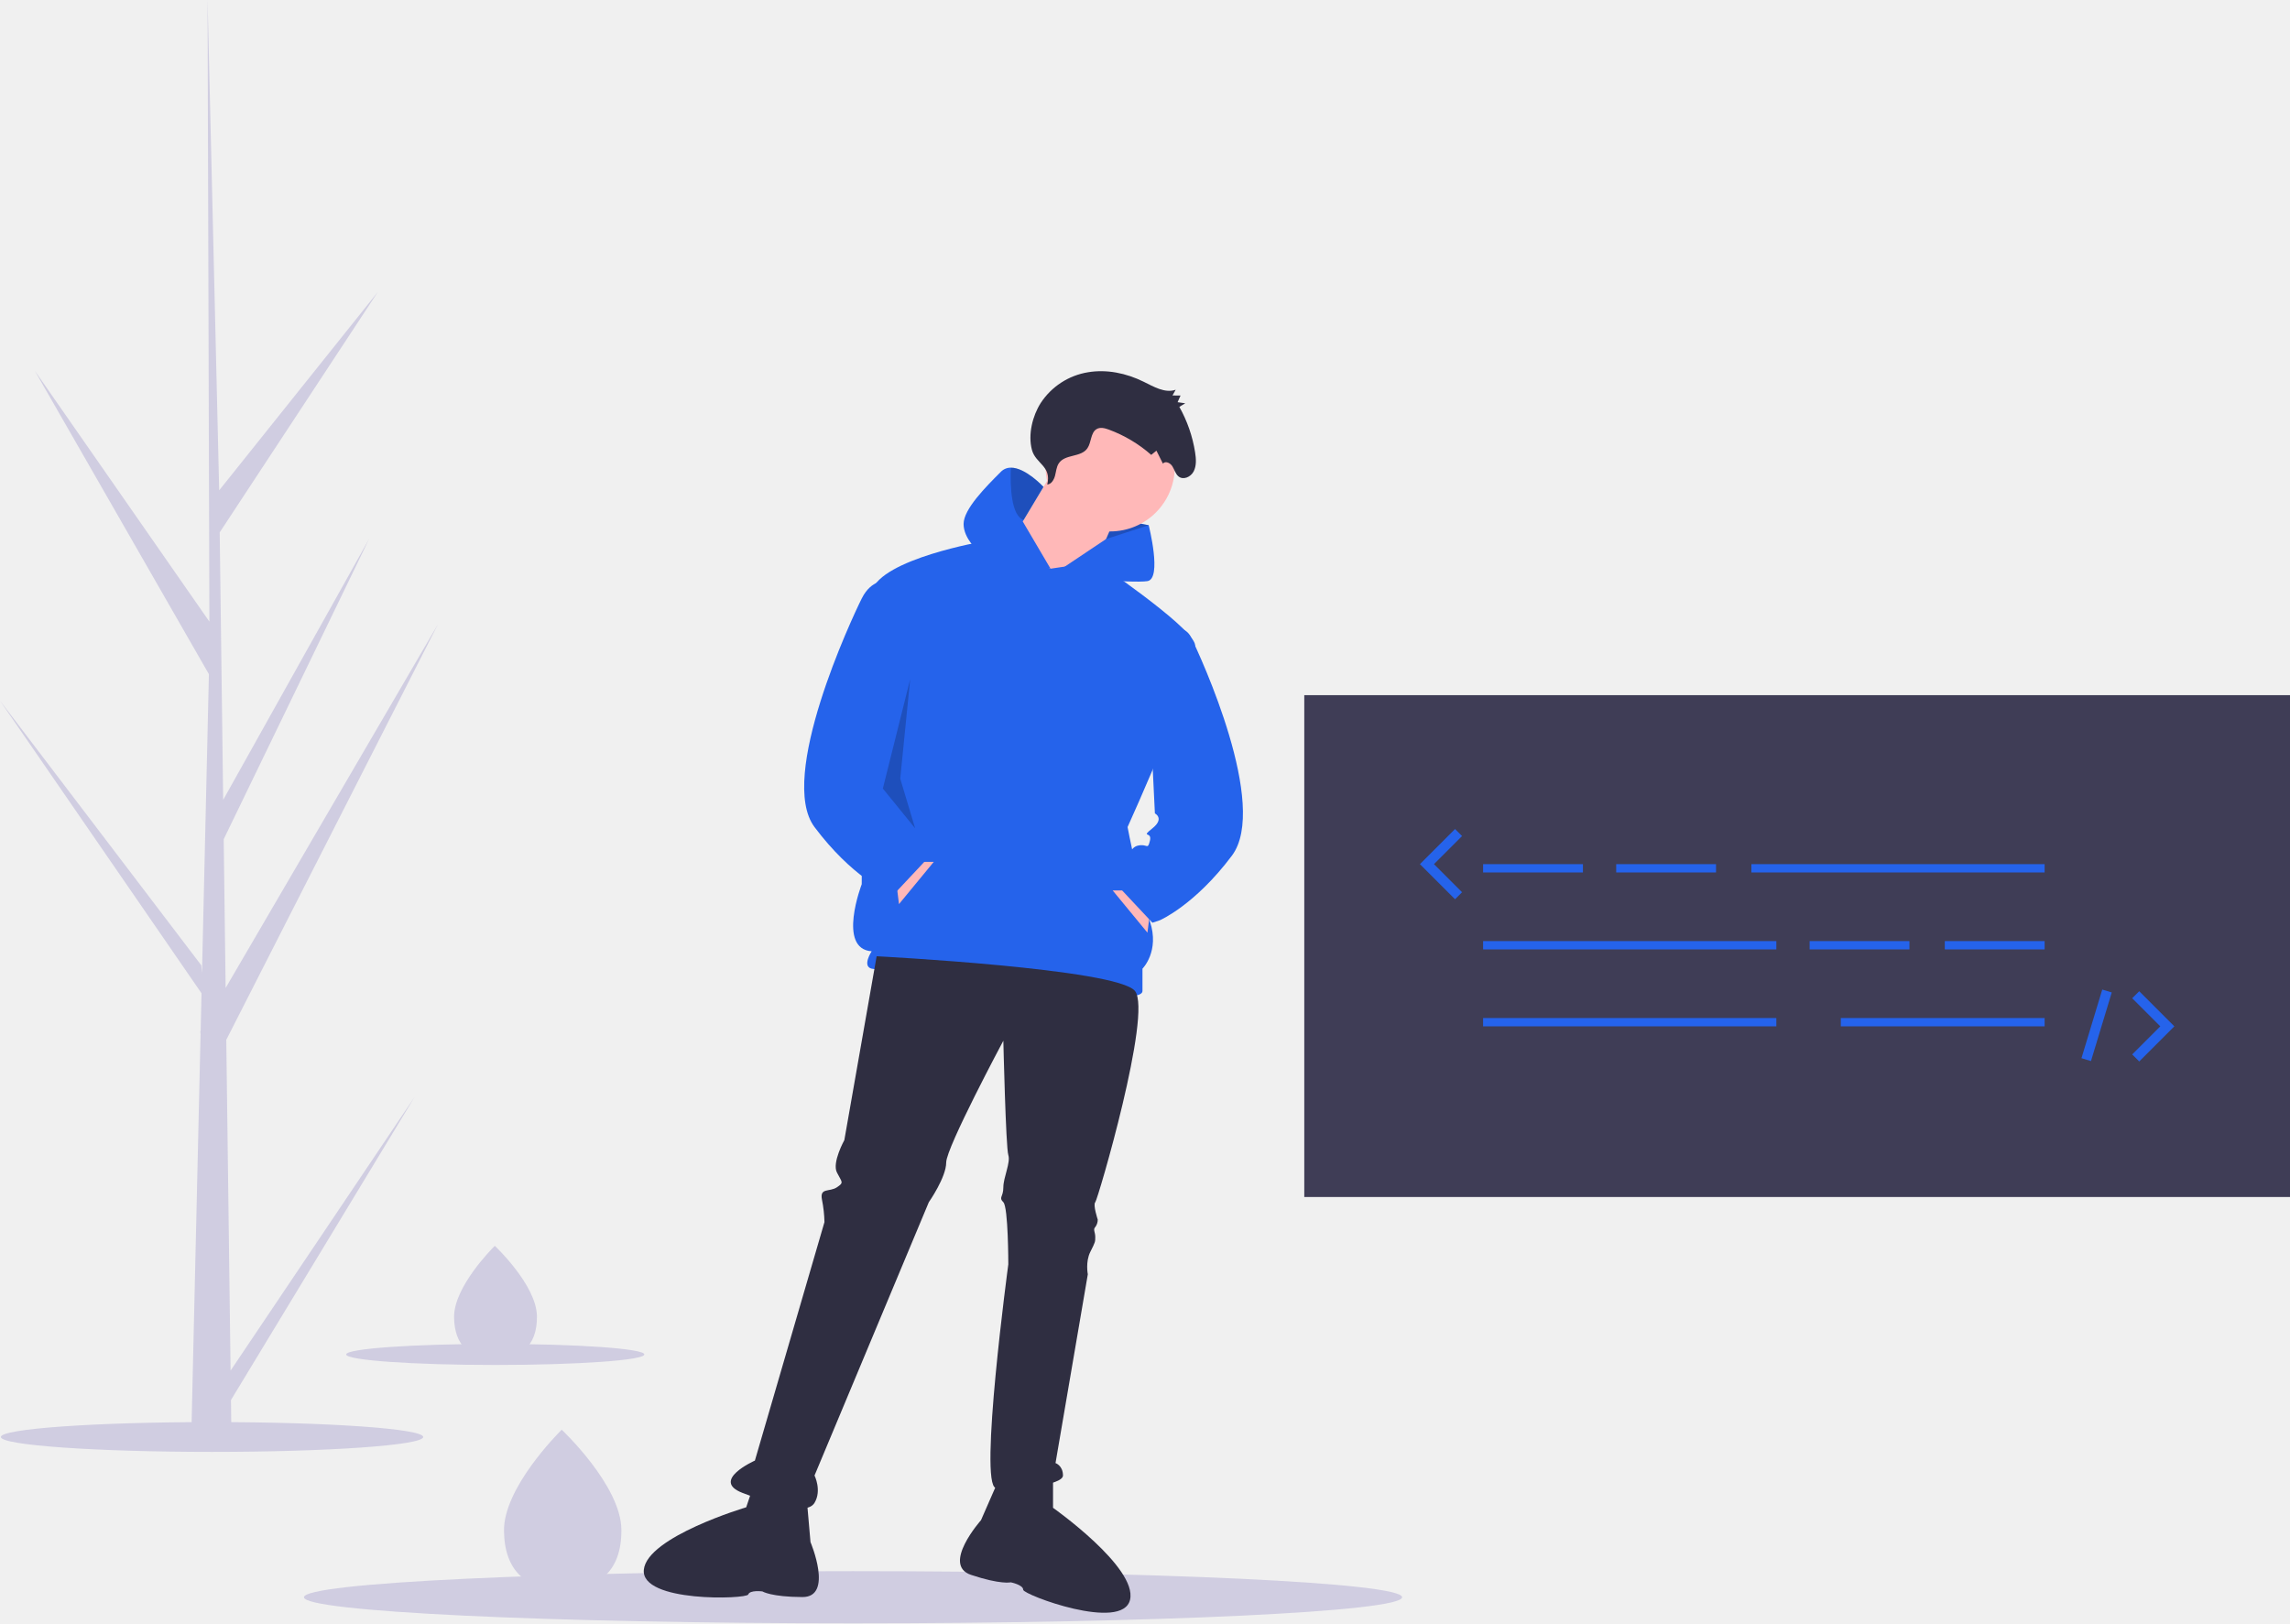
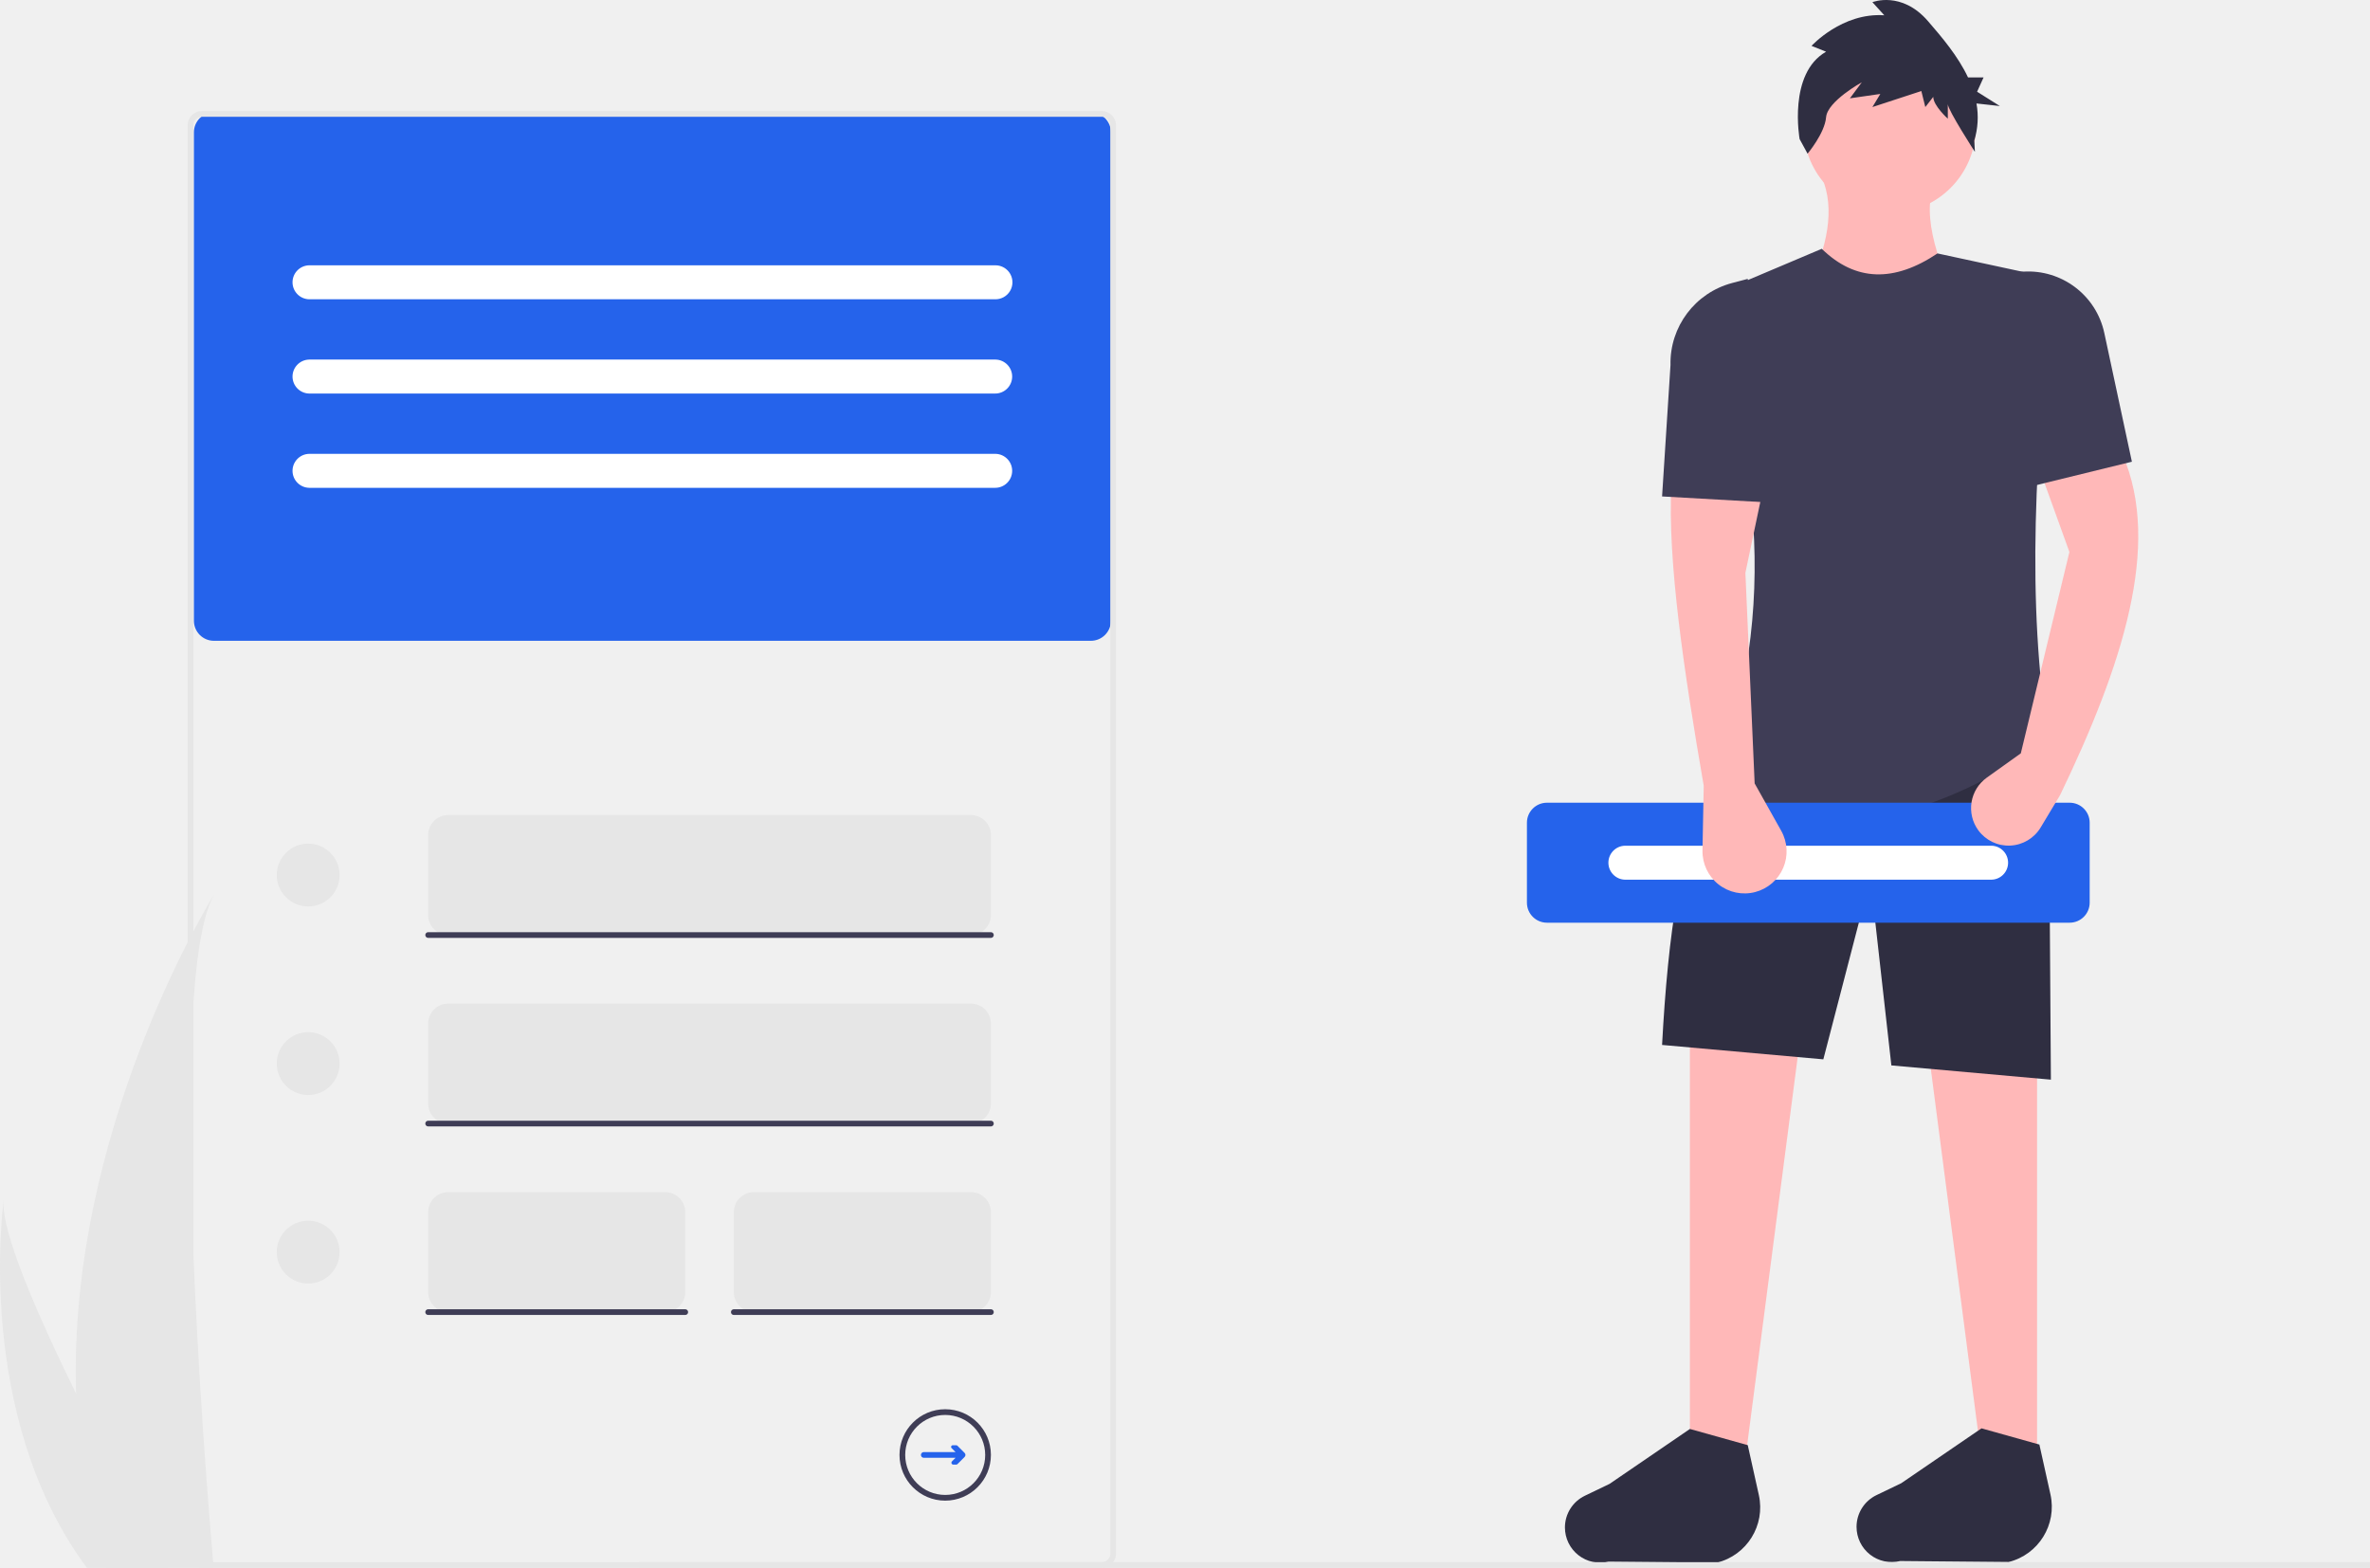
- <svg xmlns="http://www.w3.org/2000/svg" id="e4bbe722-77af-4dff-9d23-13f94132c30a" data-name="Layer 1" width="921.72" height="653.41" viewBox="0 0 921.72 653.41">
-   <ellipse cx="85.344" cy="578.41" rx="85" ry="6" fill="#d0cde1" />
-   <ellipse cx="343.344" cy="642.91" rx="221" ry="10.5" fill="#d0cde1" />
-   <polygon points="458.344 218.41 462.344 211.41 442.344 207.41 440.344 217.41 443.344 225.41 458.344 218.41" fill="#2563eb" />
-   <polygon points="458.344 218.41 462.344 211.41 442.344 207.41 440.344 217.41 443.344 225.41 458.344 218.41" opacity="0.2" />
-   <circle cx="446.844" cy="187.91" r="26" fill="#ffb8b8" />
-   <polygon points="424.844 187.91 403.844 222.91 434.844 240.91 450.844 203.91 424.844 187.91" fill="#ffb8b8" />
-   <path d="M561.984,352.205l-27-11s-41,7-45,20-4,118-4,118-10,26,4,27c0,0-4,6,0,7s45,0,61,5,48,9,48,4v-9s7-7,3-19-9-38-9-38,30-66,27-74-39.627-32.738-39.627-32.738Z" transform="translate(-139.1401 -123.2952)" fill="#2563eb" />
-   <polygon points="360.844 355.91 361.844 363.91 375.844 346.91 370.844 346.91 360.844 355.91" fill="#ffb8b8" />
-   <path d="M561.984,352.205l-29-7s-6-5-6-11,9-15,15-21a5.535,5.535,0,0,1,4.02-1.67c5.94-.05,13.14,7.74,13.14,7.74l-7.99,13.33-.36.59Z" transform="translate(-139.1401 -123.2952)" fill="#2563eb" />
-   <path d="M584.337,340.263l17.147-5.559s5.5,21.5-.5,22.5-39-2-39-2Z" transform="translate(-139.1401 -123.2952)" fill="#2563eb" />
-   <path d="M491.984,508.205l-13,74s-5,9-3,13,3,4,0,6-7,0-6,5a51.043,51.043,0,0,1,1,9l-28,96s-18,8-5,13,26,9,29,4,0-11,0-11l46-110s7-10,7-16,23-49,23-49,1,43,2,46-2,9-2,13-2,4,0,6,2,25,2,25-12,89-5,90,27-1,27-5-3-5-3-5l13-76s-1-5,1-9,2-4,2-6-1-3,0-4a4.938,4.938,0,0,0,1-3s-2-6-1-7,23-76,16-85S491.984,508.205,491.984,508.205Z" transform="translate(-139.1401 -123.2952)" fill="#2f2e41" />
-   <path d="M540.984,719.205l-7,16s-16,18-4,22,16,3,16,3,5,1,5,3,40,17,43,4-31-37-31-37v-12Z" transform="translate(-139.1401 -123.2952)" fill="#2f2e41" />
-   <path d="M463.849,726.611l1.514,17.398s9.402,22.172-3.247,22.124-16.119-2.276-16.119-2.276-5.057-.652-5.697,1.243S396.964,768.412,398.28,755.136s41.207-25.14,41.207-25.14L443.325,718.626Z" transform="translate(-139.1401 -123.2952)" fill="#2f2e41" />
-   <path d="M560.66,318.322c1.606-.108,2.677-1.858,3.121-3.524s.558-3.49,1.465-4.922c2.486-3.922,8.95-2.338,11.575-6.153,1.614-2.346,1.277-6.167,3.607-7.66,1.472-.943,3.348-.457,4.969.135a54.307,54.307,0,0,1,17.116,10.194l2.088-1.7,2.608,5.214c1.011-1.219,2.961-.274,3.81,1.082s1.26,3.088,2.47,4.076c1.929,1.574,4.941.241,6.11-2.041s.975-5.072.57-7.641a54.737,54.737,0,0,0-6.348-18.322l2.386-1.432-3.085-.441,1.181-2.679-3.232-.038,1.276-2.29c-4.344,1.491-8.834-1.24-12.983-3.275-6.941-3.405-14.748-5.039-22.284-3.774A28.168,28.168,0,0,0,558.027,285.508c-3.286,5.166-5.183,12.667-3.54,18.854C555.98,309.985,562.498,310.861,560.66,318.322Z" transform="translate(-139.1401 -123.2952)" fill="#2f2e41" />
-   <path d="M495.984,357.205s-6-1-10,7-34,72-19,92,29,26,29,26l3,1,15-16-5-7s0-7-4-8-4,2-5-2,4-1-1-5-1-6-1-6Z" transform="translate(-139.1401 -123.2952)" fill="#2563eb" />
-   <polygon points="462.844 367.41 461.844 375.41 447.844 358.41 452.844 358.41 462.844 367.41" fill="#ffb8b8" />
-   <path d="M600.484,378.705s14-7,18,1,31.5,68,16.5,88-29,26-29,26l-3,1-15-16,5-7s0-7,4-8,4,2,5-2-4-1,1-5,1-6,1-6Z" transform="translate(-139.1401 -123.2952)" fill="#2563eb" />
-   <polygon points="366.344 273.41 355.344 317.41 368.344 333.41 362.344 313.41 366.344 273.41" opacity="0.2" />
-   <path d="M559.144,319.275l-7.99,13.33c-5.02-1.74-5.44-13.39-5.15-21.07C551.944,311.485,559.144,319.275,559.144,319.275Z" transform="translate(-139.1401 -123.2952)" opacity="0.2" />
-   <path d="M389.248,738.971c.174,17.794-10.344,24.11-23.392,24.237q-.455.004-.905-.001-.907-.011-1.796-.065c-11.784-.719-20.998-7.161-21.16-23.709-.167-17.126,21.51-38.951,23.136-40.565l.003-.001c.062-.062.093-.092.093-.092S389.075,721.178,389.248,738.971Z" transform="translate(-139.1401 -123.2952)" fill="#d0cde1" />
-   <path d="M355.259,653.138c.123,12.561-7.302,17.019-16.512,17.108q-.321.003-.639-.001-.64-.008-1.268-.046c-8.318-.507-14.822-5.055-14.936-16.736-.118-12.089,15.183-27.495,16.331-28.634l.002-.001c.044-.043.066-.065.066-.065S355.136,640.578,355.259,653.138Z" transform="translate(-139.1401 -123.2952)" fill="#d0cde1" />
-   <ellipse cx="199.344" cy="545.184" rx="60" ry="4.235" fill="#d0cde1" />
-   <rect x="524.968" y="279.811" width="396.752" height="202" fill="#3f3d56" />
-   <rect x="596.945" y="347.829" width="40.18" height="3.348" fill="#2563eb" />
-   <rect x="650.518" y="347.829" width="40.18" height="3.348" fill="#2563eb" />
-   <rect x="728.366" y="378.801" width="40.18" height="3.348" fill="#2563eb" />
-   <rect x="782.777" y="378.801" width="40.18" height="3.348" fill="#2563eb" />
-   <rect x="704.928" y="347.829" width="118.028" height="3.348" fill="#2563eb" />
-   <rect x="596.945" y="378.801" width="118.028" height="3.348" fill="#2563eb" />
-   <rect x="596.945" y="409.773" width="118.028" height="3.348" fill="#2563eb" />
-   <rect x="740.923" y="409.773" width="82.034" height="3.348" fill="#2563eb" />
-   <polygon points="585.652 361.964 571.516 347.829 585.652 333.693 588.48 336.521 577.172 347.829 588.48 359.136 585.652 361.964" fill="#2563eb" />
-   <polygon points="861.036 427.257 858.208 424.429 869.516 413.12 858.208 401.813 861.036 398.985 875.172 413.12 861.036 427.257" fill="#2563eb" />
-   <rect x="968.591" y="533.998" width="28.864" height="4" transform="translate(45.81388 1198.014) rotate(-73.13998)" fill="#2563eb" />
-   <path d="M231.951,674.977l74.068-110.146-73.916,121.996.155,12.394q-8.111.062-16.064-.27l3.674-159.32-.101-1.229.136-.237.352-15.055L139.14,405.343l81.017,106.499.288,3.182,2.775-120.372L153.16,272.554l70.259,100.951-.733-249.38.002-.83.024.816L227.362,320.657,291.213,240.82,227.571,337.589l1.394,107.67,58.756-105.082L229.181,461.088l.776,59.87,85.447-146.378L230.216,541.844Z" transform="translate(-139.1401 -123.2952)" fill="#d0cde1" />
+ <svg xmlns="http://www.w3.org/2000/svg" id="ed709b15-984e-4c6b-b13e-799af1de279c" data-name="Layer 1" width="829.651" height="548.854" viewBox="0 0 829.651 548.854">
+   <polygon points="609.397 522.909 591.573 522.909 591.573 349.531 632.082 348.721 609.397 522.909" fill="#ffb8b8" />
+   <polygon points="695.276 522.909 713.1 522.909 713.1 349.531 672.591 348.721 695.276 522.909" fill="#ffb8b8" />
+   <path d="M786.208,722.598l-37.924-.348a12.327,12.327,0,0,1-15.285-11.967v0a12.327,12.327,0,0,1,6.984-11.109l8.651-4.161,28.115-19.215,20.254,5.671,3.879,17.457A19.931,19.931,0,0,1,786.208,722.598Z" transform="translate(-185.1743 -175.5731)" fill="#2f2e41" />
+   <path d="M888.29,722.383l-37.924-.348a12.327,12.327,0,0,1-15.285-11.967v0a12.327,12.327,0,0,1,6.984-11.109l8.651-4.161,28.115-19.215,20.254,5.671,3.879,17.457A19.931,19.931,0,0,1,888.29,722.383Z" transform="translate(-185.1743 -175.5731)" fill="#2f2e41" />
+   <path d="M903.116,553.521l-55.842-4.986-7.352-65.5-16.465,63.373-56.451-5.04c2.081-38.806,6.559-71.177,17.014-87.499l118.286-21.065Z" transform="translate(-185.1743 -175.5731)" fill="#2f2e41" />
+   <circle cx="661.507" cy="44.439" r="30.172" fill="#ffb8b8" />
+   <path d="M870.709,282.922l-52.662-6.481c6.7-14.267,9.719-27.589,4.861-38.889h40.509C857.155,248.727,862.755,265.29,870.709,282.922Z" transform="translate(-185.1743 -175.5731)" fill="#ffb8b8" />
+   <path d="M902.306,434.425C865.251,461.595,824.81,470.865,780.78,461.161c26.715-60.992,22.9-121.105,0-180.67l42.129-17.824c11.813,11.523,25.36,11.774,40.509,1.62l41.319,8.912C897.179,332.621,894.645,387.814,902.306,434.425Z" transform="translate(-185.1743 -175.5731)" fill="#3f3d56" />
+   <path d="M824.422,193.674l-5.095-2.04S829.98,179.906,844.802,180.925l-4.169-4.589s10.19-4.079,19.454,6.629c4.87,5.629,10.504,12.246,14.016,19.7h5.456l-2.277,5.014,7.97,5.014-8.181-.901a27.747,27.747,0,0,1-.774,12.987l.219,3.963s-9.483-14.672-9.483-16.712v5.099s-5.095-4.589-5.095-7.649l-2.779,3.57-1.39-5.609-17.138,5.609,2.779-4.589-10.653,1.53,4.169-5.609s-12.043,6.629-12.506,12.238-6.484,12.748-6.484,12.748l-2.779-5.099S810.99,201.323,824.422,193.674Z" transform="translate(-185.1743 -175.5731)" fill="#2f2e41" />
+   <path d="M909.695,498.573h-183a7.008,7.008,0,0,1-7-7v-28a7.008,7.008,0,0,1,7-7h183a7.008,7.008,0,0,1,7,7v28A7.008,7.008,0,0,1,909.695,498.573Z" transform="translate(-185.1743 -175.5731)" fill="#2563eb" />
+   <path id="e6024a0c-b89c-4e07-9a96-496d93fbcaea" data-name="Path 40" d="M754.055,471.627a5.947,5.947,0,0,0,0,11.892H882.14a5.947,5.947,0,0,0,.195-11.892q-.098-.002-.195,0Z" transform="translate(-185.1743 -175.5731)" fill="#fff" />
+   <path d="M799.414,449.818l9.302,16.582a14.724,14.724,0,0,1-9.125,21.45h0a14.724,14.724,0,0,1-18.438-14.53l.436-22.692c-6.989-40.336-12.661-78.527-11.342-105.323h32.407L796.173,376.092Z" transform="translate(-185.1743 -175.5731)" fill="#ffb8b8" />
+   <path d="M906.357,453.869l-6.813,11.356a13.12,13.12,0,0,1-21.861.967v0a13.12,13.12,0,0,1,2.985-18.393l11.917-8.512,17.014-70.485-10.532-29.166L928.232,334.773C941.926,366.423,928.132,408.615,906.357,453.869Z" transform="translate(-185.1743 -175.5731)" fill="#ffb8b8" />
+   <path d="M809.946,351.787l-42.939-2.431,2.95-46.01a29.012,29.012,0,0,1,21.581-28.705l5.446-1.442Z" transform="translate(-185.1743 -175.5731)" fill="#3f3d56" />
+   <path d="M931.473,337.204l-39.699,9.722V270.769l1.638-.106a27.257,27.257,0,0,1,28.407,21.489Z" transform="translate(-185.1743 -175.5731)" fill="#3f3d56" />
+   <rect x="223.556" y="546.854" width="606.096" height="2" fill="#e6e6e6" />
+   <path d="M211.812,663.409a215.891,215.891,0,0,0,10.085,59.679c.141.448.288.89.435,1.338h37.636c-.04-.402-.08-.85-.12-1.338-2.51-28.849-16.978-204.433.321-234.46C258.656,491.064,208.894,571.743,211.812,663.409Z" transform="translate(-185.1743 -175.5731)" fill="#e6e6e6" />
+   <path d="M214.636,723.088c.315.448.642.897.977,1.338H243.846c-.214-.381-.462-.83-.75-1.338-4.664-8.419-18.47-33.587-31.285-59.679-13.772-28.039-26.407-57.143-25.343-67.676C186.141,598.109,176.612,670.53,214.636,723.088Z" transform="translate(-185.1743 -175.5731)" fill="#e6e6e6" />
+   <path d="M567.057,399.892h-307a7.008,7.008,0,0,1-7-7v-171a7.008,7.008,0,0,1,7-7h307a7.008,7.008,0,0,1,7,7v171A7.008,7.008,0,0,1,567.057,399.892Z" transform="translate(-185.1743 -175.5731)" fill="#2563eb" />
+   <path d="M570.855,724.427H255.855a5.006,5.006,0,0,1-5-5V219.451a5.006,5.006,0,0,1,5-5H570.855a5.006,5.006,0,0,1,5,5V719.427A5.006,5.006,0,0,1,570.855,724.427ZM255.855,216.451a3.003,3.003,0,0,0-3,3V719.427a3.003,3.003,0,0,0,3,3H570.855a3.003,3.003,0,0,0,3-3V219.451a3.003,3.003,0,0,0-3-3Z" transform="translate(-185.1743 -175.5731)" fill="#e6e6e6" />
+   <circle cx="107.883" cy="306.319" r="11" fill="#e6e6e6" />
+   <path d="M525.057,502.892h-183a7.008,7.008,0,0,1-7-7v-28a7.008,7.008,0,0,1,7-7h183a7.008,7.008,0,0,1,7,7v28A7.008,7.008,0,0,1,525.057,502.892Z" transform="translate(-185.1743 -175.5731)" fill="#e6e6e6" />
+   <path d="M532.057,503.892h-197a1,1,0,0,1,0-2h197a1,1,0,0,1,0,2Z" transform="translate(-185.1743 -175.5731)" fill="#3f3d56" />
+   <circle cx="107.883" cy="372.319" r="11" fill="#e6e6e6" />
+   <path d="M525.057,568.892h-183a7.008,7.008,0,0,1-7-7v-28a7.008,7.008,0,0,1,7-7h183a7.008,7.008,0,0,1,7,7v28A7.008,7.008,0,0,1,525.057,568.892Z" transform="translate(-185.1743 -175.5731)" fill="#e6e6e6" />
+   <path d="M532.057,569.892h-197a1,1,0,0,1,0-2h197a1,1,0,0,1,0,2Z" transform="translate(-185.1743 -175.5731)" fill="#3f3d56" />
+   <circle cx="107.883" cy="438.319" r="11" fill="#e6e6e6" />
+   <path d="M418.057,634.892h-76a7.008,7.008,0,0,1-7-7v-28a7.008,7.008,0,0,1,7-7h76a7.008,7.008,0,0,1,7,7v28A7.008,7.008,0,0,1,418.057,634.892Z" transform="translate(-185.1743 -175.5731)" fill="#e6e6e6" />
+   <path d="M425.057,635.892h-90a1,1,0,0,1,0-2h90a1,1,0,0,1,0,2Z" transform="translate(-185.1743 -175.5731)" fill="#3f3d56" />
+   <path d="M525.057,634.892h-76a7.008,7.008,0,0,1-7-7v-28a7.008,7.008,0,0,1,7-7h76a7.008,7.008,0,0,1,7,7v28A7.008,7.008,0,0,1,525.057,634.892Z" transform="translate(-185.1743 -175.5731)" fill="#e6e6e6" />
+   <path d="M532.057,635.892h-90a1,1,0,0,1,0-2h90a1,1,0,0,1,0,2Z" transform="translate(-185.1743 -175.5731)" fill="#3f3d56" />
+   <path id="aa22f97a-b0c4-48a0-9697-8e710bb4cd75" data-name="Path 40" d="M293.417,268.446a5.947,5.947,0,0,0,0,11.892H533.502a5.947,5.947,0,1,0,.195-11.892q-.098-.002-.195,0Z" transform="translate(-185.1743 -175.5731)" fill="#fff" />
+   <path id="a17c1cae-a14a-457b-86dc-2629628de1d6" data-name="Path 40" d="M293.417,301.446a5.947,5.947,0,0,0,0,11.892H533.502a5.947,5.947,0,0,0,.195-11.892q-.098-.002-.195,0Z" transform="translate(-185.1743 -175.5731)" fill="#fff" />
+   <path id="b5ca973b-c484-402e-90b9-a33cbeee2455" data-name="Path 40" d="M293.417,334.446a5.947,5.947,0,0,0,0,11.892H533.502a5.947,5.947,0,0,0,.195-11.892q-.098-.002-.195,0Z" transform="translate(-185.1743 -175.5731)" fill="#fff" />
+   <path d="M522.854,684.189l-2.517-2.517a.585.585,0,0,0-.414-.171H518.7a.585.585,0,0,0-.413.998l1.393,1.392H508.557a1,1,0,0,0,0,2h11.122l-1.251,1.25a.668.668,0,0,0,.472,1.14h.989a.668.668,0,0,0,.472-.196l2.492-2.492A.994.994,0,0,0,522.854,684.189Z" transform="translate(-185.1743 -175.5731)" fill="#2563eb" />
+   <path d="M516.057,700.892a16,16,0,1,1,16-16A16.018,16.018,0,0,1,516.057,700.892Zm0-30a14,14,0,1,0,14,14A14.016,14.016,0,0,0,516.057,670.892Z" transform="translate(-185.1743 -175.5731)" fill="#3f3d56" />
</svg>
